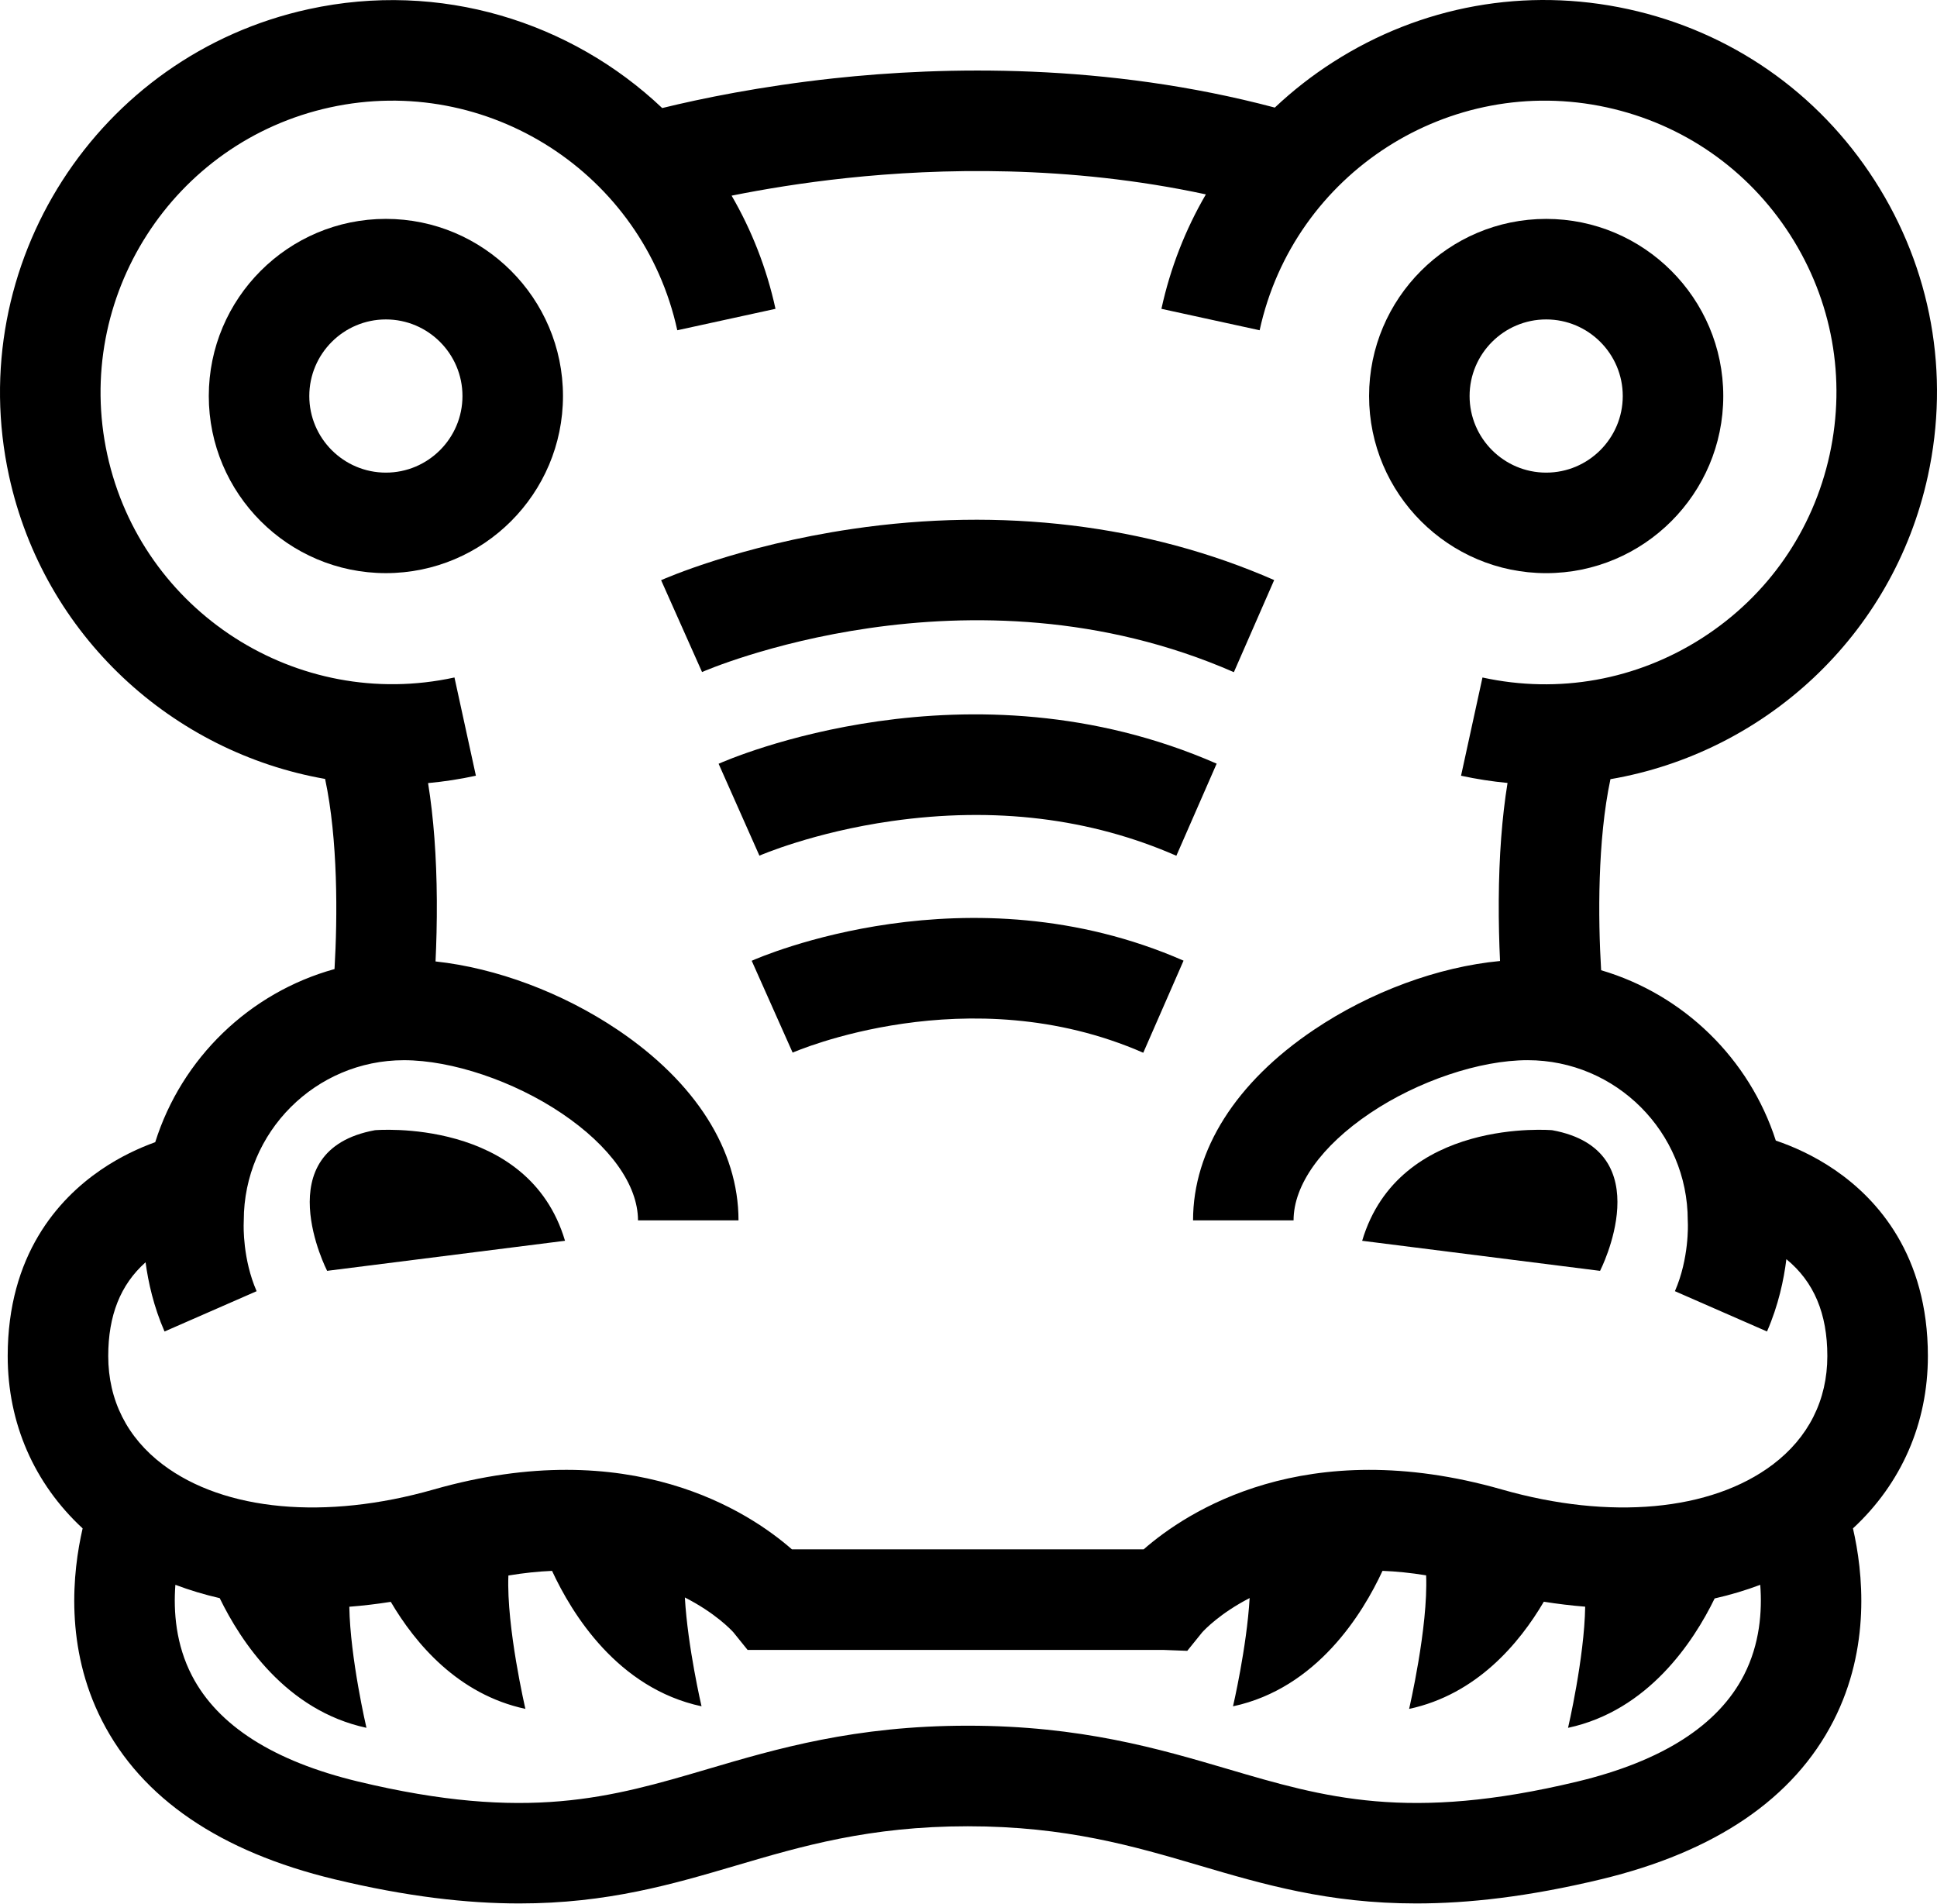
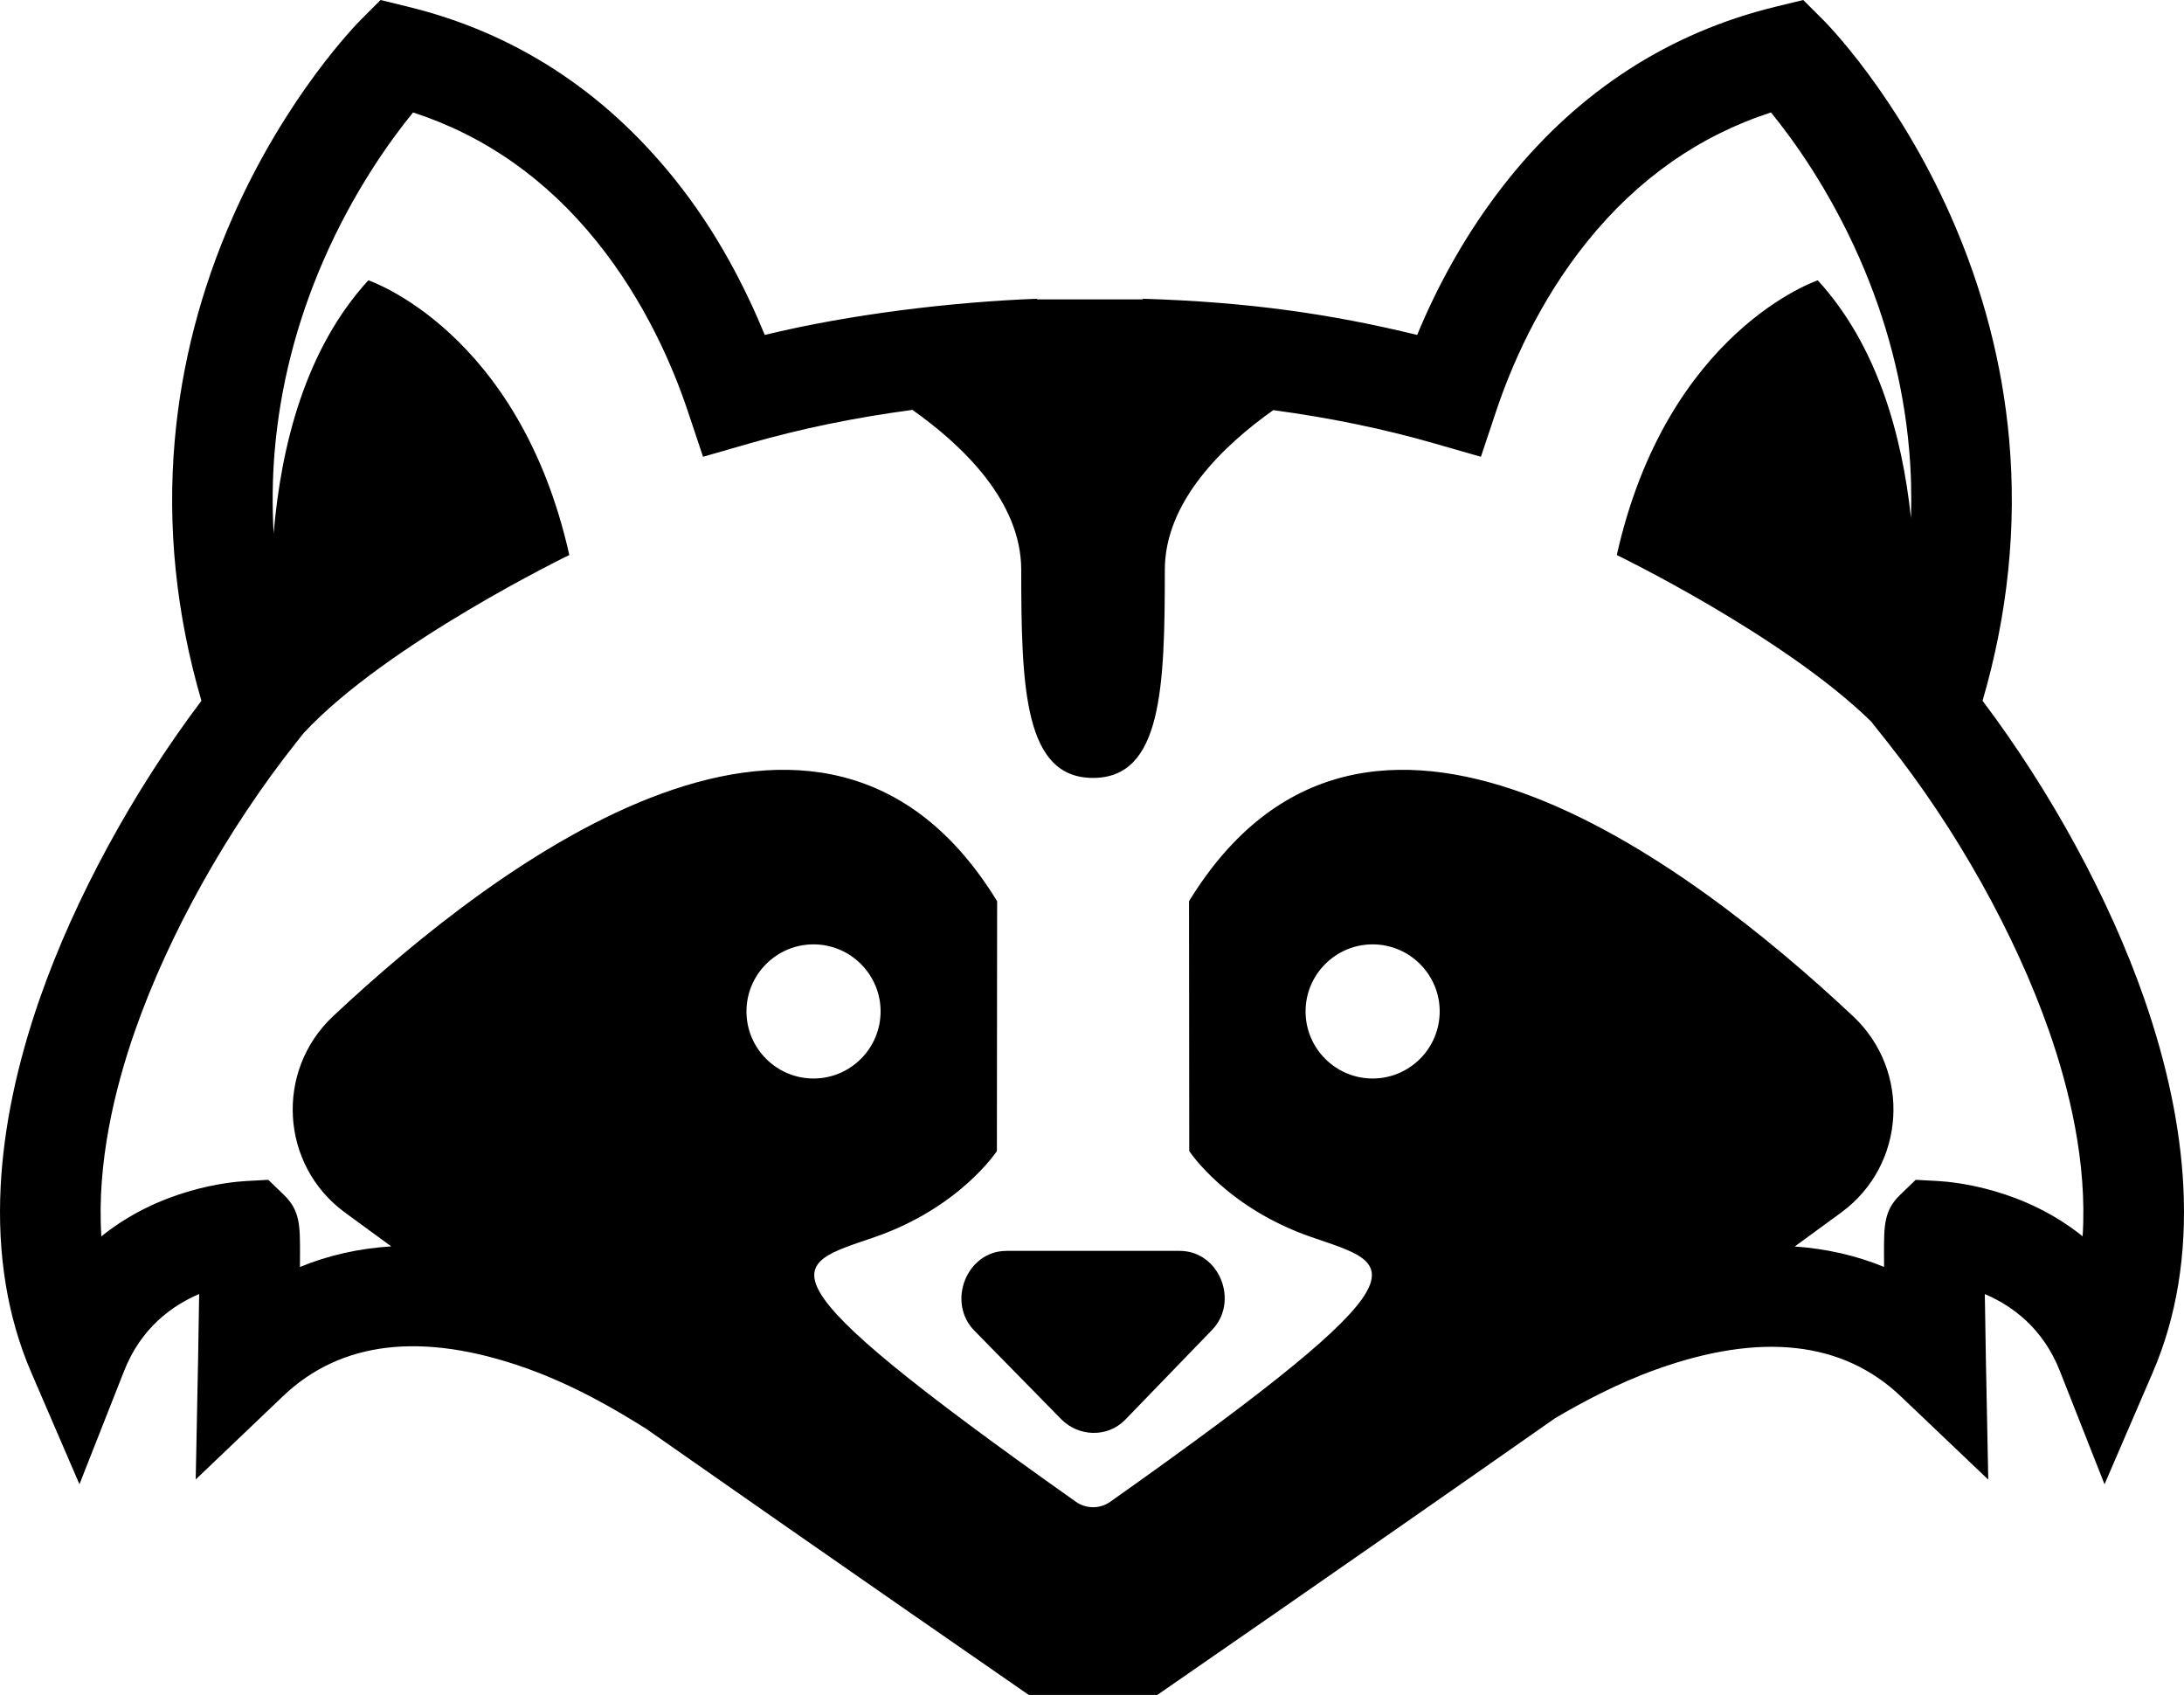
- <svg xmlns="http://www.w3.org/2000/svg" version="1.1" id="Capa_1" x="0px" y="0px" viewBox="0 0 96.086 94.405" style="enable-background:new 0 0 96.086 94.405;" xml:space="preserve">
+ <svg xmlns="http://www.w3.org/2000/svg" version="1.1" id="Capa_1" x="0px" y="0px" viewBox="0 0 103.301 80.159" style="enable-background:new 0 0 103.301 80.159;" xml:space="preserve">
  <g>
-     <path d="M37.289,47.652l2.03,4.555c0.086-0.038,8.711-3.793,17.393,0.007l1.999-4.568C48.034,42.973,37.723,47.459,37.289,47.652z" />
-     <path d="M35.647,37.881l2.024,4.557c0.026-0.011,2.667-1.16,6.561-1.714c5.103-0.727,9.854-0.149,14.122,1.719l1.999-4.568   C48.038,32.484,36.147,37.658,35.647,37.881z" />
-     <path d="M42.271,26.235c-5.583,0.824-9.32,2.471-9.476,2.541l2.03,4.555c0.131-0.058,13.216-5.755,26.382,0.007l1.999-4.568   C56.919,26.017,49.68,25.141,42.271,26.235z" />
-     <path d="M95.632,23.61c1.108-5.078,0.172-10.283-2.636-14.656c-2.807-4.374-7.15-7.392-12.227-8.5   c-5.077-1.108-10.283-0.172-14.657,2.636c-1.037,0.665-1.997,1.418-2.874,2.246c-8.37-2.222-16.415-2.043-21.89-1.45   c-3.623,0.393-6.569,1.001-8.499,1.473C28.329,1.078,21.839-0.97,15.312,0.454C4.83,2.74-1.837,13.128,0.449,23.61   c1.734,7.946,8.122,13.7,15.678,15.023c0.639,3,0.62,6.83,0.467,9.43c-4.222,1.167-7.584,4.426-8.894,8.586   c-0.79,0.285-1.748,0.721-2.709,1.381c-2.102,1.442-4.609,4.214-4.609,9.228c0,3.328,1.311,6.319,3.717,8.546   c-0.499,2.161-0.895,5.906,0.964,9.54c1.969,3.851,5.848,6.496,11.529,7.863c3.603,0.866,6.585,1.199,9.168,1.199   c4.367,0,7.595-0.951,10.756-1.882c3.249-0.957,6.609-1.946,11.492-1.946c4.882,0,8.242,0.99,11.491,1.946   c3.161,0.931,6.388,1.882,10.756,1.882c2.583,0,5.566-0.333,9.169-1.199c5.681-1.366,9.56-4.012,11.529-7.863   c1.858-3.634,1.462-7.378,0.964-9.54c2.406-2.228,3.717-5.218,3.717-8.546c0-5.014-2.506-7.786-4.609-9.228   c-1.055-0.724-2.105-1.179-2.935-1.46c-1.307-4.056-4.566-7.243-8.665-8.449c-0.156-2.597-0.18-6.456,0.462-9.476   C87.472,37.344,93.894,31.58,95.632,23.61z M86.513,83.073c-1.277,2.496-4.054,4.274-8.256,5.285   c-8.396,2.019-12.545,0.797-17.349-0.618c-3.421-1.007-7.299-2.15-12.9-2.15c-5.601,0-9.479,1.142-12.9,2.15   c-4.804,1.415-8.953,2.637-17.349,0.618c-4.181-1.005-6.952-2.771-8.236-5.247c-0.8-1.541-0.924-3.179-0.823-4.509   c0.704,0.267,1.439,0.487,2.199,0.662c1.047,2.152,3.297,5.577,7.279,6.431c0,0-0.807-3.451-0.85-6.005   c0.677-0.052,1.363-0.134,2.057-0.243c1.215,2.066,3.336,4.593,6.678,5.309c0,0-0.945-4.042-0.844-6.615   c0.763-0.127,1.484-0.201,2.166-0.23c0.981,2.121,3.251,5.825,7.415,6.717c0,0-0.687-2.937-0.827-5.398   c1.498,0.763,2.286,1.594,2.408,1.729l0.705,0.874h20.654l1.155,0.044l0.741-0.917c0.12-0.133,0.891-0.946,2.353-1.701   c-0.144,2.455-0.825,5.37-0.825,5.37c4.165-0.893,6.435-4.599,7.416-6.719c0.681,0.027,1.402,0.098,2.164,0.223   c0.104,2.573-0.844,6.624-0.844,6.624c3.346-0.717,5.468-3.249,6.682-5.316c0.693,0.11,1.377,0.192,2.052,0.246   c-0.042,2.555-0.85,6.009-0.85,6.009c3.974-0.852,6.223-4.264,7.272-6.417c0.783-0.178,1.538-0.402,2.262-0.676   C87.419,79.918,87.297,81.54,86.513,83.073z M74.782,38.832c-0.276,1.71-0.422,3.653-0.435,5.818   c-0.007,1.104,0.022,2.131,0.063,3.013c-3.064,0.291-6.424,1.521-9.237,3.415c-3.864,2.601-5.991,5.957-5.991,9.448h4.986   c0-1.754,1.381-3.69,3.789-5.312c2.375-1.599,5.445-2.632,7.821-2.632c4.38,0,7.944,3.563,7.944,7.944l0.005,0.155   c0.001,0.017,0.071,1.728-0.642,3.358l4.568,1.999c0.567-1.296,0.836-2.571,0.961-3.586c1.365,1.117,2.032,2.693,2.032,4.805   c0,2.185-0.938,4.047-2.712,5.385c-3.053,2.303-8.074,2.764-13.432,1.233c-9.761-2.788-15.645,1.108-17.771,2.969H39.284   c-2.125-1.861-8.009-5.758-17.771-2.969c-5.357,1.531-10.379,1.07-13.431-1.233c-1.775-1.339-2.713-3.201-2.713-5.385   c0-2.017,0.608-3.544,1.852-4.651c0.133,0.989,0.402,2.202,0.941,3.433l4.568-1.999c-0.693-1.584-0.646-3.235-0.641-3.365   l0.004-0.148c0-4.38,3.563-7.944,7.944-7.944c2.376,0,5.446,1.033,7.821,2.632c2.408,1.621,3.79,3.557,3.79,5.312h4.986   c0-3.492-2.128-6.847-5.991-9.448c-2.752-1.852-6.028-3.07-9.038-3.394c0.042-0.887,0.071-1.921,0.064-3.034   c-0.014-2.163-0.159-4.104-0.434-5.812c0.788-0.073,1.58-0.193,2.372-0.366l-1.063-4.872c-7.795,1.7-15.521-3.258-17.222-11.054   C3.621,14.752,8.579,7.026,16.375,5.326c7.796-1.701,15.521,3.258,17.222,11.054l4.872-1.063c-0.442-2.026-1.188-3.909-2.177-5.613   c1.579-0.317,3.521-0.641,5.725-0.875c4.537-0.482,10.99-0.655,17.801,0.812c-1.015,1.741-1.763,3.65-2.205,5.676l4.872,1.063   c1.7-7.796,9.426-12.754,17.222-11.054c3.776,0.824,7.006,3.069,9.094,6.322c2.088,3.253,2.784,7.124,1.96,10.9   c-0.824,3.776-3.069,7.006-6.322,9.094c-3.253,2.088-7.124,2.784-10.9,1.96l-1.063,4.872   C73.246,38.641,74.016,38.759,74.782,38.832z" />
-     <path d="M19.142,10.856c-4.844,0-8.785,3.941-8.785,8.785c0,4.844,3.941,8.785,8.785,8.785c4.844,0,8.785-3.941,8.785-8.785   C27.927,14.797,23.986,10.856,19.142,10.856z M19.142,23.441c-2.095,0-3.799-1.704-3.799-3.799c0-2.095,1.704-3.799,3.799-3.799   s3.799,1.704,3.799,3.799C22.941,21.736,21.236,23.441,19.142,23.441z" />
-     <path d="M85.484,19.642c0-4.844-3.941-8.785-8.785-8.785s-8.785,3.941-8.785,8.785c0,4.844,3.941,8.785,8.785,8.785   S85.484,24.486,85.484,19.642z M72.9,19.642c0-2.095,1.704-3.799,3.799-3.799s3.799,1.704,3.799,3.799   c0,2.095-1.704,3.799-3.799,3.799S72.9,21.736,72.9,19.642z" />
-     <path d="M18.599,56.055c-5.44,0.997-2.372,6.975-2.372,6.975l11.801-1.491C26.2,55.39,18.599,56.055,18.599,56.055z" />
-     <path d="M77,56.055c0,0-7.601-0.665-9.429,5.485l11.801,1.491C79.372,63.03,82.44,57.052,77,56.055z" />
+     <path d="M47.602,59.159c-1.892,0-2.84,2.447-1.502,3.785l4.099,4.179c0.829,0.83,2.174,0.869,3.004,0.04l4.099-4.239   c1.338-1.338,0.391-3.766-1.502-3.766H47.602z" />
+     <path d="M103.269,56.096c-0.143-2.779-0.768-5.771-1.858-8.892c-1.64-4.698-4.395-9.759-7.638-14.063   c1.197-4.101,1.621-8.242,1.26-12.326c-0.317-3.592-1.239-7.138-2.739-10.542c-2.554-5.794-5.917-9.19-6.059-9.331L85.291,0   l-1.296,0.315c-5.015,1.218-9.263,3.953-12.626,8.13c-2.036,2.529-3.428,5.189-4.338,7.395c-4.048-0.987-7.977-1.56-12.977-1.711   v0.03h-2.353h-0.048H51.6h-2.546v-0.03c-4,0.151-8.832,0.725-12.88,1.711c-0.911-2.206-2.248-4.866-4.284-7.395   c-3.363-4.177-7.59-6.912-12.605-8.13L17.999,0l-0.938,0.942c-0.142,0.142-3.503,3.538-6.057,9.331   c-1.5,3.404-2.42,6.95-2.738,10.542C7.905,24.9,8.33,29.04,9.527,33.141c-3.244,4.304-5.998,9.366-7.638,14.063   c-1.089,3.121-1.714,6.112-1.857,8.892c-0.167,3.236,0.32,6.2,1.445,8.81l2.281,5.289l2.112-5.359   c0.799-2.026,2.253-3.085,3.55-3.638c-0.012,0.953-0.03,2.038-0.05,3.064l-0.113,5.706l4.129-3.939   c2.734-2.608,6.592-3.058,11.465-1.337c2.355,0.832,4.415,2.061,5.722,2.887c9.209,6.447,18.089,12.581,18.089,12.581h3.038h3.038   c0,0,9.351-6.455,18.812-13.087c1.251-0.738,2.924-1.641,4.802-2.314c4.918-1.762,8.808-1.34,11.562,1.286l4.129,3.931   l-0.113-5.709c-0.02-1.026-0.038-2.113-0.05-3.066c1.297,0.553,2.751,1.61,3.55,3.637l2.112,5.359l2.281-5.29   C102.95,62.296,103.436,59.332,103.269,56.096z M35.307,47.834c0-1.749,1.423-3.172,3.172-3.172s3.172,1.423,3.172,3.172   c0,1.749-1.423,3.172-3.172,3.172S35.307,49.583,35.307,47.834z M64.924,51.006c-1.749,0-3.172-1.423-3.172-3.172   c0-1.749,1.423-3.172,3.172-3.172c1.749,0,3.172,1.423,3.172,3.172C68.095,49.583,66.673,51.006,64.924,51.006z M98.506,58.469   c-2.782-2.242-6.005-2.569-6.858-2.616l-1.037-0.056l-0.746,0.72c-0.753,0.727-0.753,1.467-0.753,2.693   c0,0.206,0.001,0.442,0.003,0.708c-1.315-0.54-2.727-0.864-4.225-0.968c0.778-0.564,1.519-1.106,2.215-1.619   c3.039-2.241,3.296-6.689,0.542-9.272c-7.867-7.38-23.159-18.903-31.407-5.438l0.01,11.815c0,0,1.743,2.673,5.772,4.067   c3.961,1.371,6.125,1.469-9.508,12.52c-0.487,0.344-1.139,0.344-1.626,0c-15.632-11.051-13.469-11.148-9.508-12.52   c4.029-1.395,5.772-4.067,5.772-4.067l0.011-11.815c-8.247-13.465-23.54-1.943-31.407,5.438c-2.754,2.584-2.497,7.031,0.542,9.272   c0.693,0.511,1.432,1.051,2.207,1.614c-1.533,0.097-2.976,0.422-4.318,0.974c0.002-0.266,0.003-0.503,0.003-0.708   c0-1.226,0-1.966-0.753-2.693l-0.748-0.721l-1.036,0.057c-0.853,0.047-4.076,0.374-6.858,2.616   c-0.224-3.473,0.64-6.999,1.582-9.698c1.601-4.585,4.388-9.57,7.648-13.677l0.343-0.432c3.958-4.248,12.56-8.415,12.56-8.415   c-2.376-10.615-9.506-12.991-9.506-12.991c-2.97,3.24-4.127,7.802-4.479,11.972c-0.074-1.299-0.06-2.594,0.048-3.88   c0.257-3.053,1.027-6.078,2.29-8.99c1.443-3.328,3.215-5.765,4.257-7.041c3.392,1.102,6.31,3.152,8.69,6.108   c2.295,2.851,3.607,5.933,4.303,8.016l0.722,2.16l2.189-0.629c2.443-0.702,5.021-1.232,7.716-1.588   c2.355,1.665,5.145,4.321,5.145,7.564c0,5.612,0.148,9.841,3.396,9.841c3.249,0,3.396-4.229,3.396-9.841   c0-3.235,2.777-5.887,5.129-7.552c2.665,0.356,5.215,0.882,7.632,1.577l2.189,0.629l0.722-2.16   c0.696-2.084,2.008-5.166,4.303-8.016c2.38-2.957,5.3-5.008,8.694-6.109c1.02,1.245,2.739,3.605,4.18,6.875   c1.29,2.927,2.082,5.97,2.354,9.043c0.096,1.085,0.124,2.175,0.09,3.269c-0.422-3.967-1.611-8.194-4.409-11.247   c0,0-7.129,2.377-9.506,12.991c0,0,7.881,3.818,12.026,7.87l0.775,0.977c3.26,4.107,6.048,9.092,7.649,13.677   C97.866,51.469,98.73,54.996,98.506,58.469z" />
  </g>
  <g>
</g>
  <g>
</g>
  <g>
</g>
  <g>
</g>
  <g>
</g>
  <g>
</g>
  <g>
</g>
  <g>
</g>
  <g>
</g>
  <g>
</g>
  <g>
</g>
  <g>
</g>
  <g>
</g>
  <g>
</g>
  <g>
</g>
</svg>
